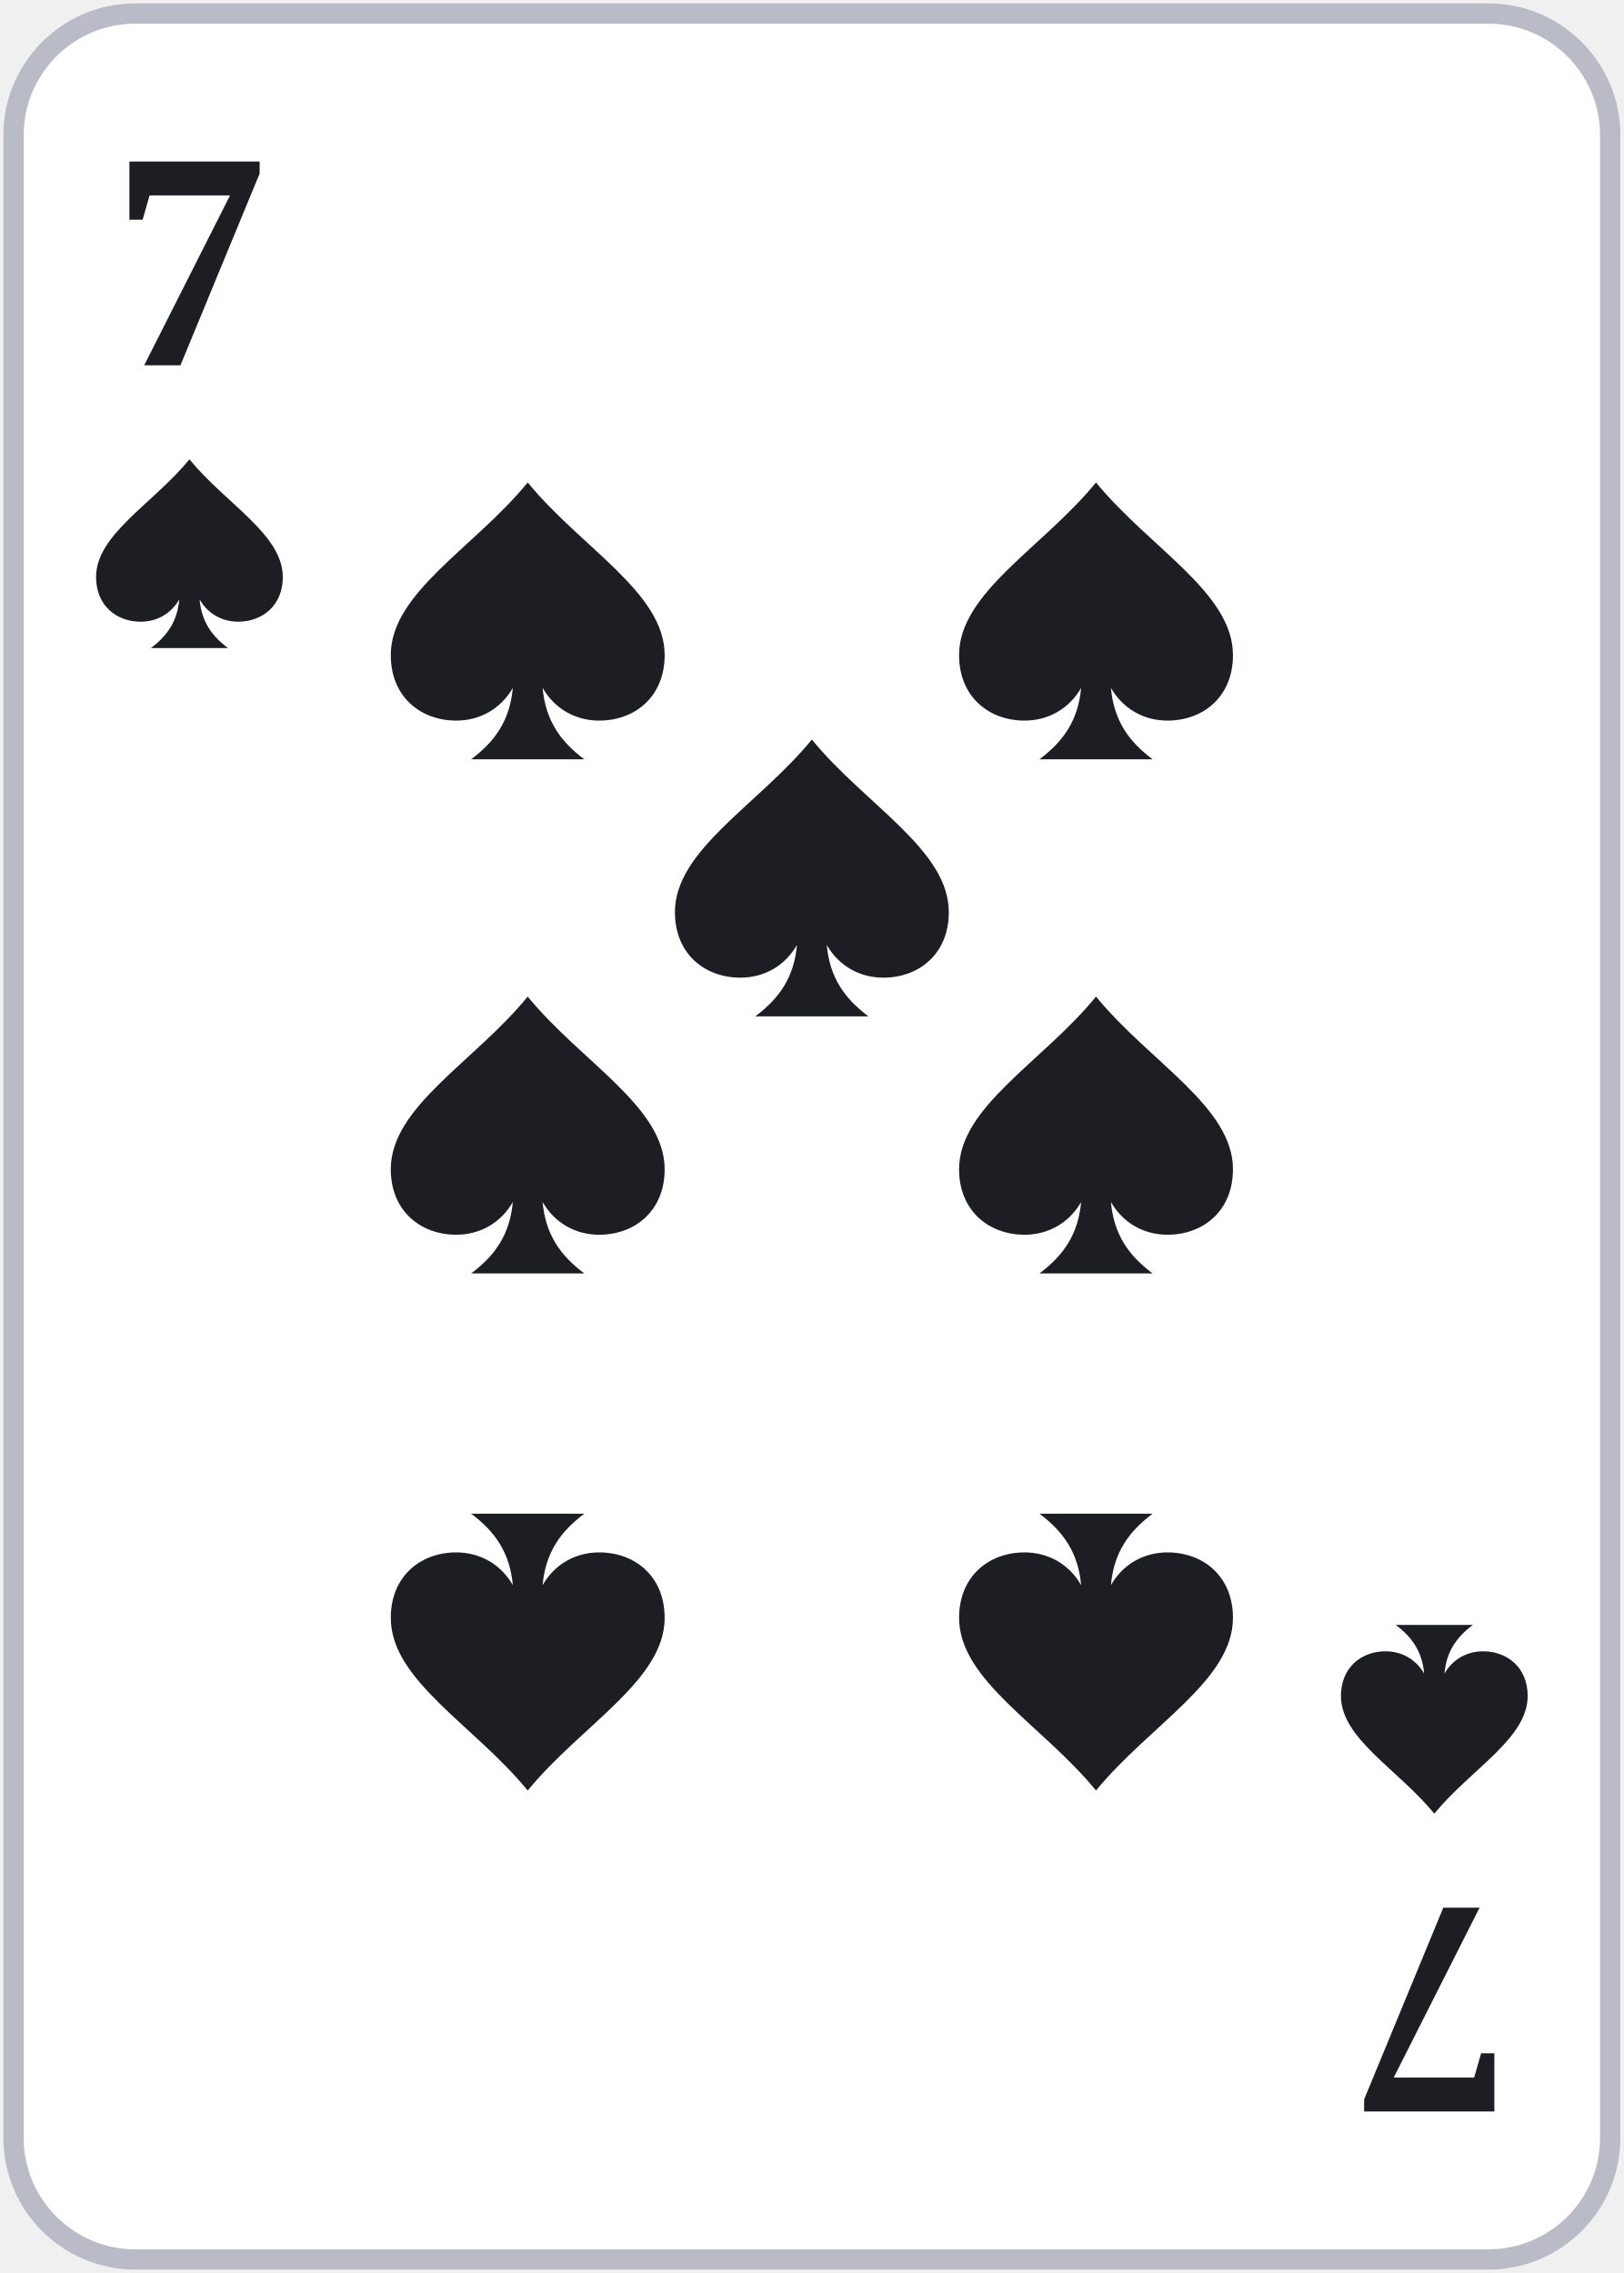
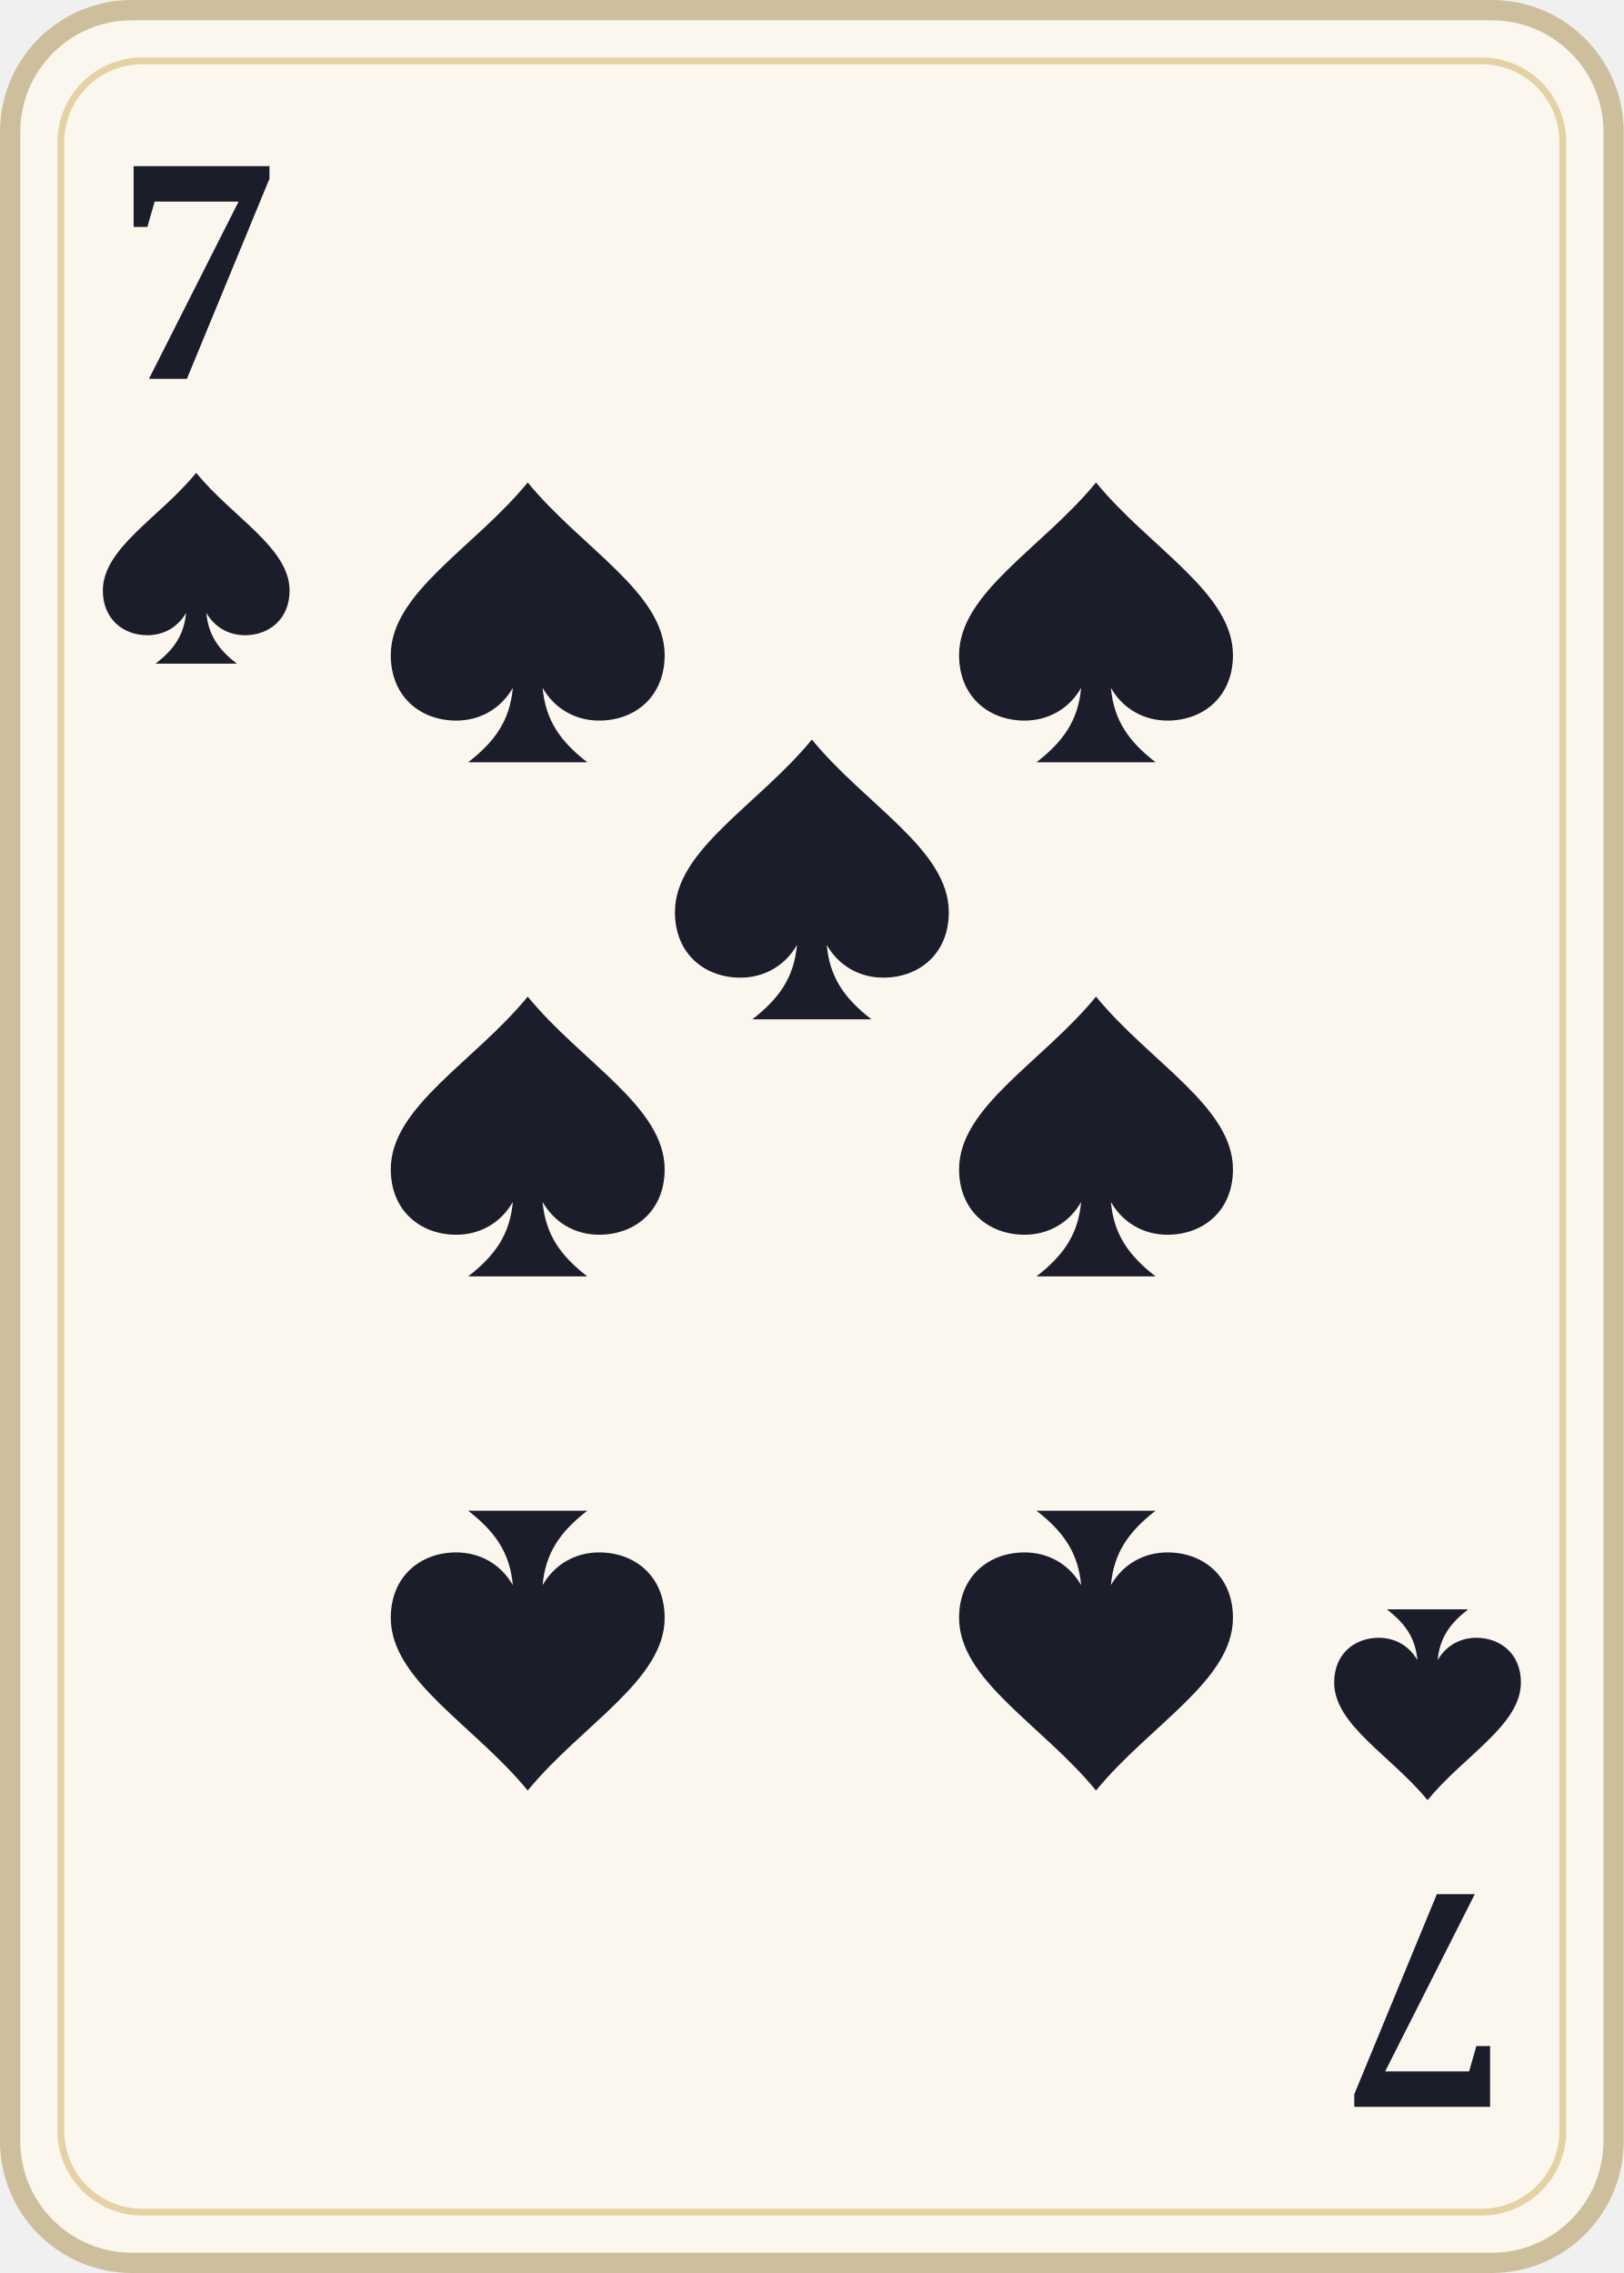
- <svg xmlns="http://www.w3.org/2000/svg" viewBox="0 0 240 336" width="240" height="336">
+ <svg xmlns="http://www.w3.org/2000/svg" viewBox="0 0 240 336" width="240" height="336" data-rank="SEVEN" data-suit="SPADES">
  <defs>
    <symbol id="suit" viewBox="0 0 100 100" overflow="visible">
-       <path d="M50 3 C68 25 96 40 96 61 C96 75 86 83 74 83 C66 83 59 79 55 72 C56 83 61 90 69 96 L31 96 C39 90 44 83 45 72 C41 79 34 83 26 83 C14 83 4 75 4 61 C4 40 32 25 50 3 Z" />
+       <path d="M50 3 C68 25 96 40 96 61 C96 75 86 83 74 83 C66 83 59 79 55 72 C56 83 61 90 70 97 L30 97 C39 90 44 83 45 72 C41 79 34 83 26 83 C14 83 4 75 4 61 C4 40 32 25 50 3 Z" />
    </symbol>
  </defs>
-   <rect x="2" y="2" width="236" height="332" rx="18" fill="#ffffff" stroke="#b9bcc6" stroke-width="3" />
-   <g fill="#1d1d24" color="#1d1d24">
+   <rect x="1.5" y="1.5" width="237" height="333" rx="18" fill="#fbf7ee" stroke="#cdbf9c" stroke-width="3" />
+   <rect x="9" y="9" width="222" height="318" rx="12" fill="none" stroke="#c9a24a" stroke-opacity="0.45" stroke-width="1" />
+   <g fill="#1b1d2a" color="#1b1d2a">
    <use href="#suit" x="0" y="0" width="100" height="100" transform="translate(56 70)  scale(0.44)" />
    <use href="#suit" x="0" y="0" width="100" height="100" transform="translate(140 70)  scale(0.44)" />
    <use href="#suit" x="0" y="0" width="100" height="100" transform="translate(98 108)  scale(0.44)" />
    <use href="#suit" x="0" y="0" width="100" height="100" transform="translate(56 146)  scale(0.44)" />
    <use href="#suit" x="0" y="0" width="100" height="100" transform="translate(140 146)  scale(0.44)" />
    <use href="#suit" x="0" y="0" width="100" height="100" transform="translate(56 222) rotate(180 22 22) scale(0.44)" />
    <use href="#suit" x="0" y="0" width="100" height="100" transform="translate(140 222) rotate(180 22 22) scale(0.44)" />
  </g>
-   <g fill="#1d1d24">
-     <text x="28" y="54" text-anchor="middle" font-family="Georgia, 'Times New Roman', serif" font-weight="700" font-size="46">7</text>
-     <use href="#suit" x="0" y="0" width="100" height="100" transform="translate(13 67)  scale(0.3)" />
+   <g fill="#1b1d2a">
+     <text x="29" y="56" text-anchor="middle" font-family="Georgia, 'Times New Roman', serif" font-weight="700" font-size="48">7</text>
+     <use href="#suit" x="0" y="0" width="100" height="100" transform="translate(14 69)  scale(0.3)" />
  </g>
  <g transform="rotate(180 120 168)">
-     <g fill="#1d1d24">
-       <text x="28" y="54" text-anchor="middle" font-family="Georgia, 'Times New Roman', serif" font-weight="700" font-size="46">7</text>
-       <use href="#suit" x="0" y="0" width="100" height="100" transform="translate(13 67)  scale(0.3)" />
+     <g fill="#1b1d2a">
+       <text x="29" y="56" text-anchor="middle" font-family="Georgia, 'Times New Roman', serif" font-weight="700" font-size="48">7</text>
+       <use href="#suit" x="0" y="0" width="100" height="100" transform="translate(14 69)  scale(0.3)" />
    </g>
  </g>
</svg>
